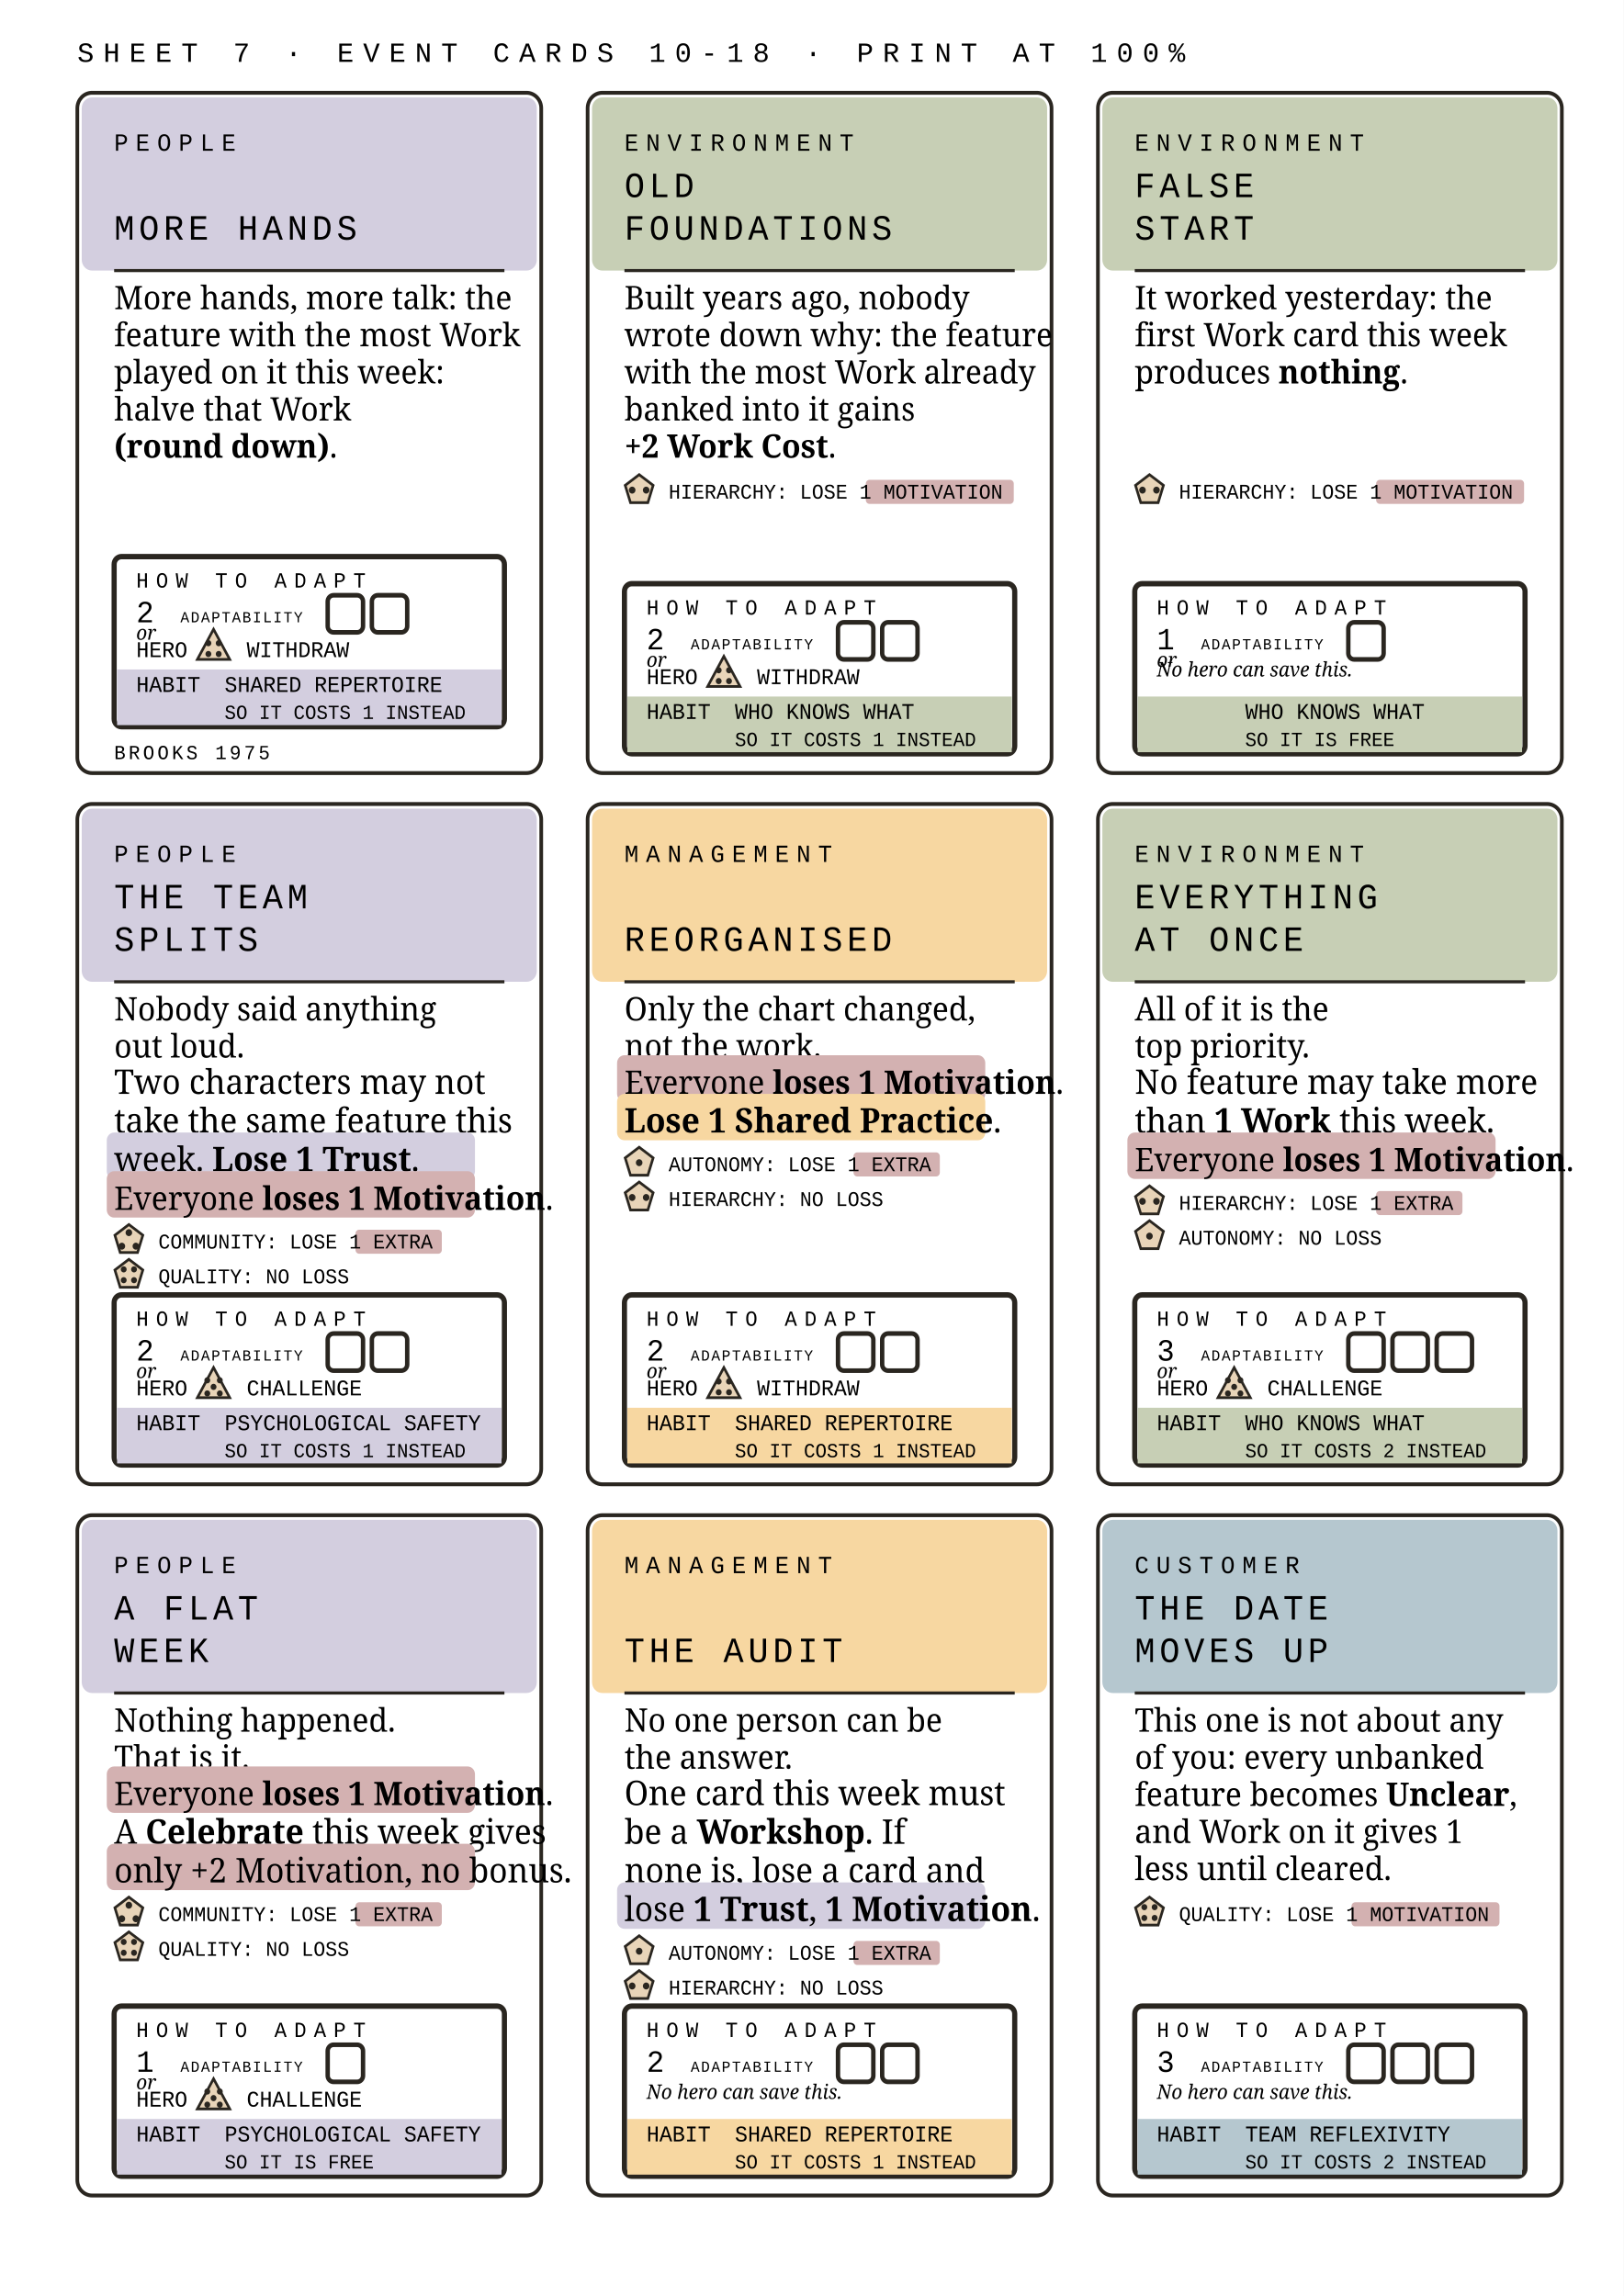
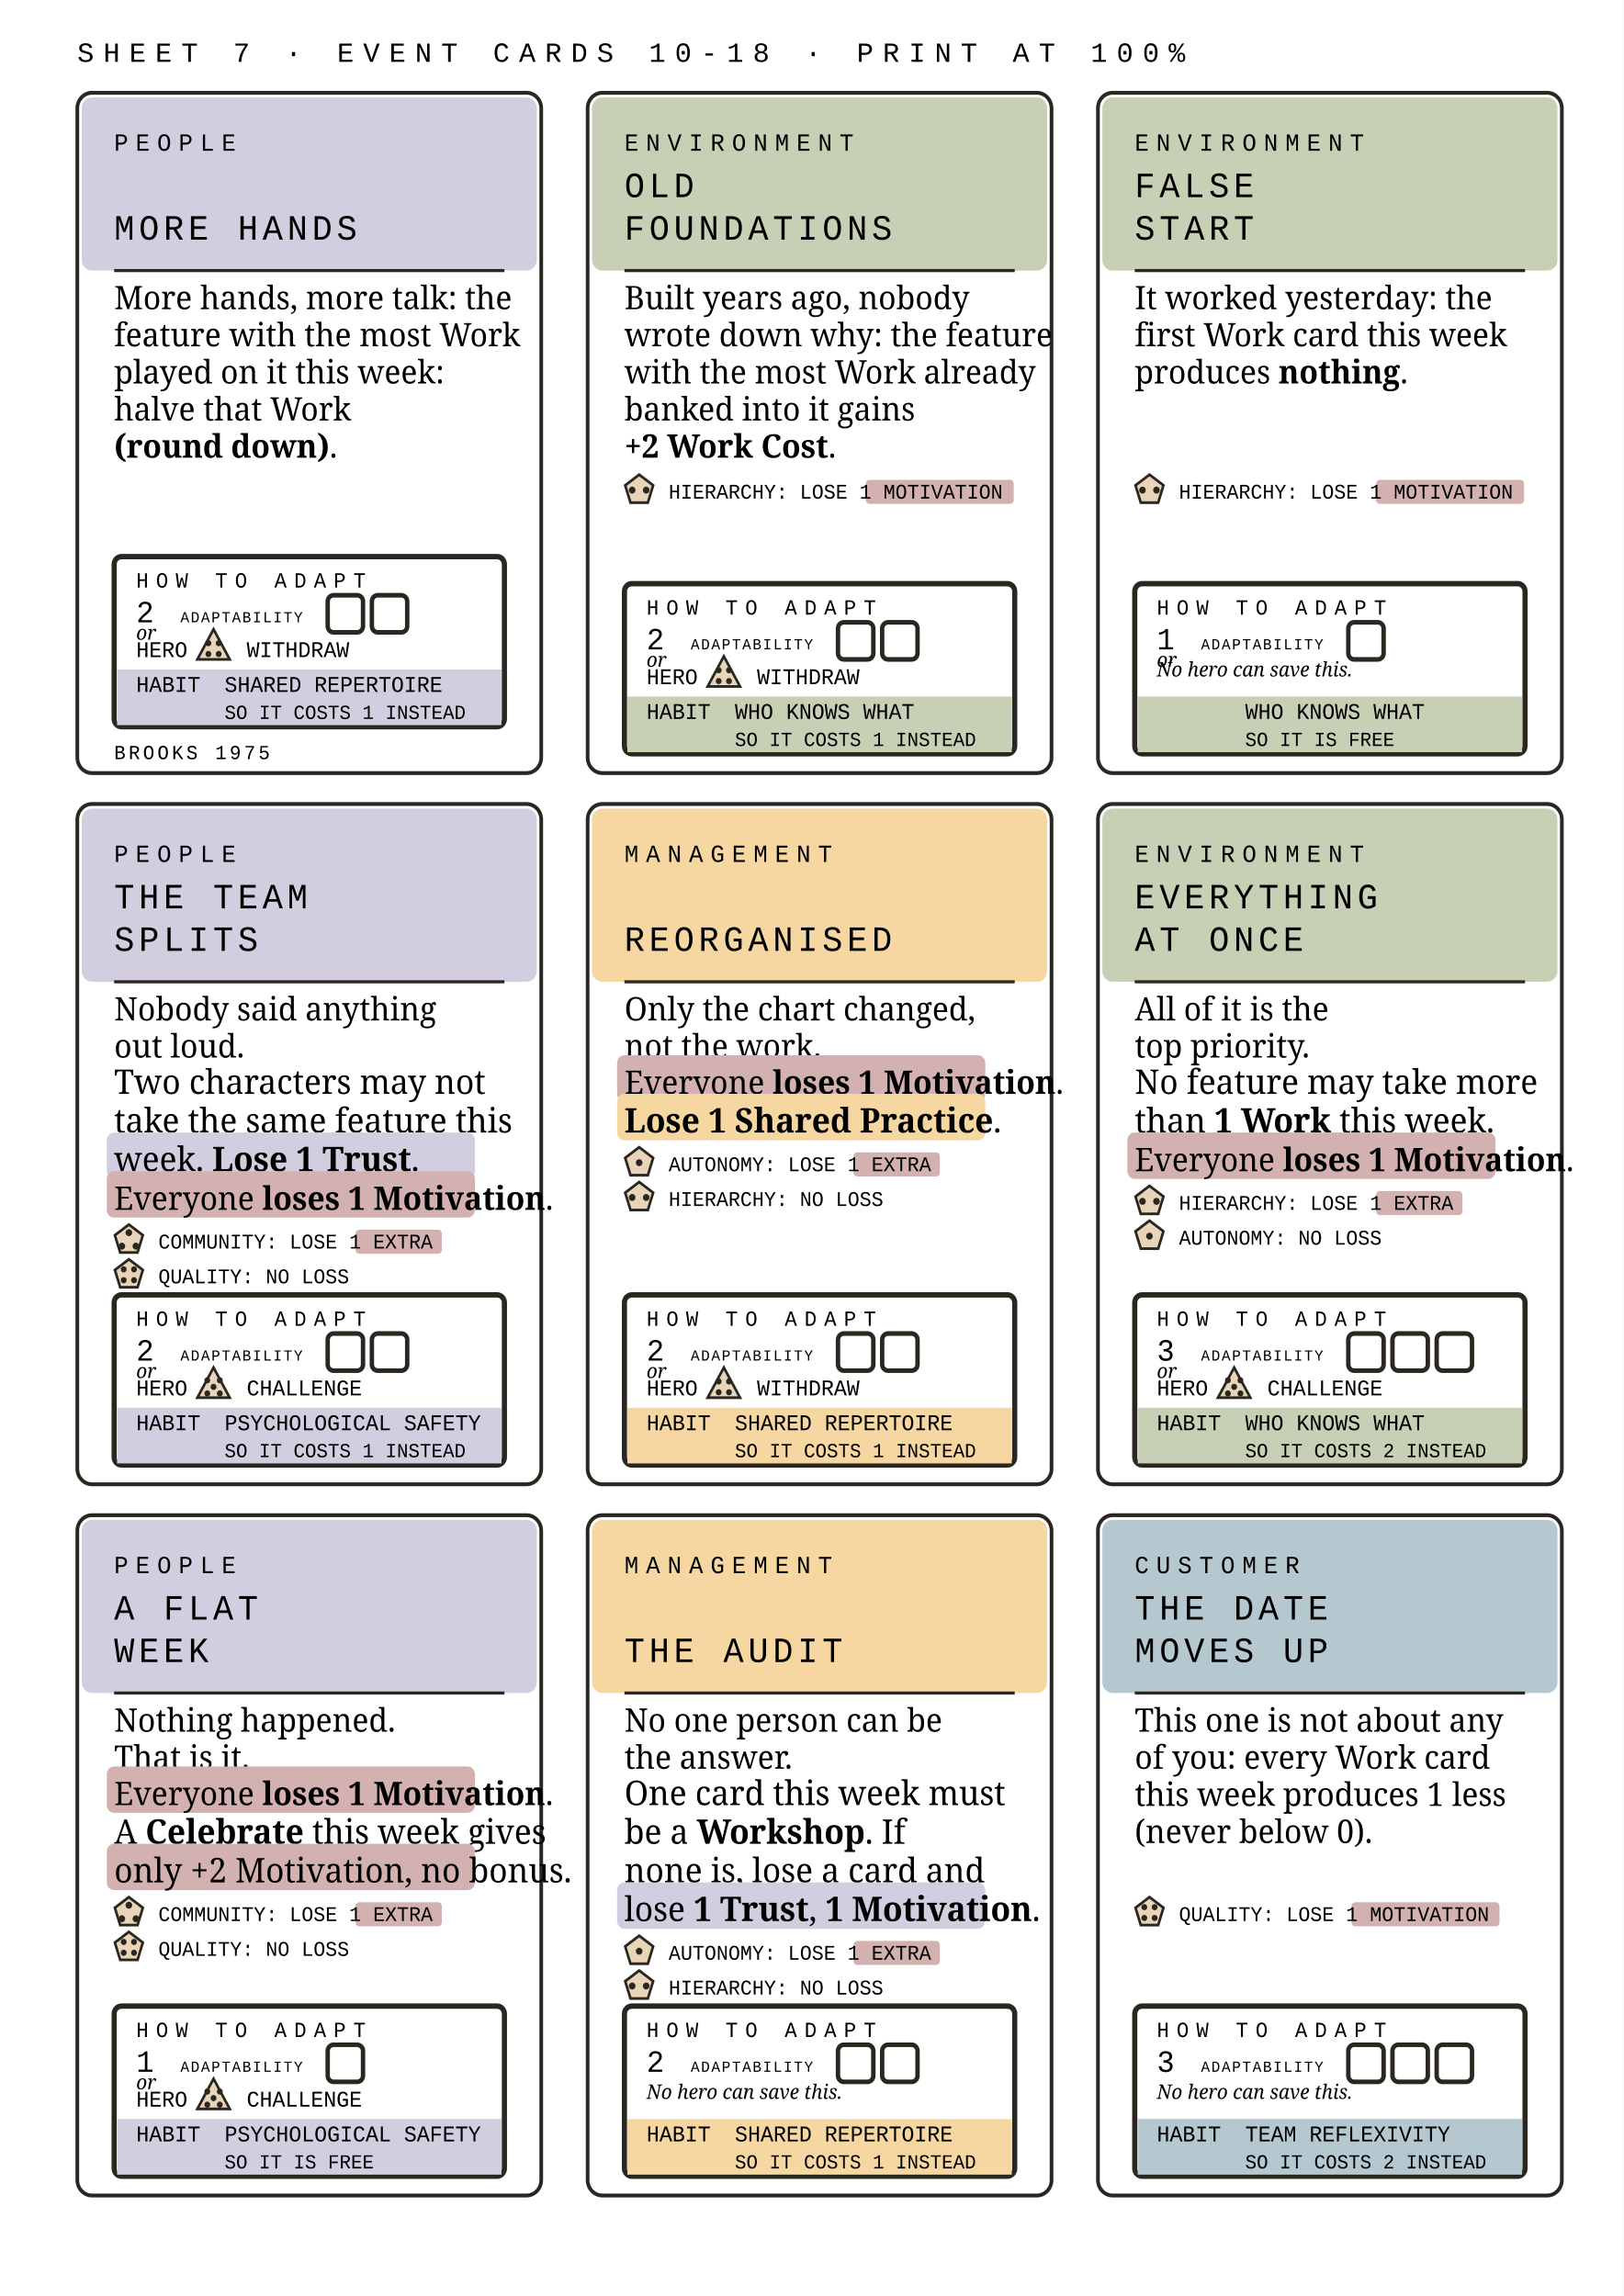
<svg xmlns="http://www.w3.org/2000/svg" width="210mm" height="297mm" viewBox="0 0 210 297">
  <style>
  .s { font-family:"EB Garamond",Garamond,Georgia,serif; fill:#000000; }
  .m { font-family:"IBM Plex Mono","Courier New",monospace; fill:#000000; }
  .c { fill:none; stroke:#2A2620; stroke-width:.5; }
  .h { stroke:#2A2620; stroke-width:.4; fill:none; }
  .w { fill:none; stroke:#2A2620; stroke-width:.7; }
  .q { fill:#000000; }
  .lb { font-family:"IBM Plex Mono","Courier New",monospace; font-size:2.9px; fill:#000000; }
  .vl { font-family:"IBM Plex Mono","Courier New",monospace; font-size:2.9px; fill:#000000; }
  .ic { fill:#E8D4B8; stroke:#2A2620; stroke-width:.35; }
  .pip { fill:#2A2620; stroke:none; }
  .trust { fill:#000000; }
  .capab { fill:#000000; }
  .shpra { fill:#000000; }
  .adapt { fill:#000000; }
  /* header tint = the Ledger row that answers this category */
  .cat-ppl  { fill:#D3CEDF; }
  .cat-env  { fill:#C7CFB5; }
  .cat-mgmt { fill:#F7D7A1; }
  .cat-cust { fill:#B5C7CF; }
</style>
  <defs>
    <g id="i-base">
      <rect x="-2.1" y="-2.1" width="4.2" height="4.2" rx=".3" class="ic" />
    </g>
    <g id="i-head">
      <polygon points="0,-2.5 2.2,1.4 -2.2,1.4" class="ic" />
    </g>
    <g id="i-item">
      <polygon points="0,-2.6 2.6,0 0,2.6 -2.6,0" class="ic" />
    </g>
    <g id="i-torso">
      <polygon points="0,-2 1.9,-.62 1.18,1.62 -1.18,1.62 -1.9,-.62" class="ic" />
    </g>
    <g id="q1">
      <circle cx="0" cy="0" r=".45" class="pip" />
    </g>
    <g id="q2">
      <circle cx="-.95" cy="0" r=".45" class="pip" />
      <circle cx=".95" cy="0" r=".45" class="pip" />
    </g>
    <g id="q3">
      <circle cx="0" cy="-.95" r=".45" class="pip" />
      <circle cx="-.95" cy=".8" r=".45" class="pip" />
      <circle cx=".95" cy=".8" r=".45" class="pip" />
    </g>
    <g id="q4">
      <circle cx="-.7" cy="-.7" r=".4" class="pip" />
      <circle cx=".7" cy="-.7" r=".4" class="pip" />
      <circle cx="-.7" cy=".7" r=".4" class="pip" />
      <circle cx=".7" cy=".7" r=".4" class="pip" />
    </g>
    <g id="q5">
      <circle cx="-.85" cy="-.85" r=".4" class="pip" />
      <circle cx=".85" cy="-.85" r=".4" class="pip" />
      <circle cx="0" cy="0" r=".4" class="pip" />
      <circle cx="-.85" cy=".85" r=".4" class="pip" />
      <circle cx=".85" cy=".85" r=".4" class="pip" />
    </g>
    <g id="reinforcements" transform="scale(.952381,1)">
      <rect x=".6" y=".6" width="61.8" height="22.4" rx="1.4" class="cat-ppl" />
      <rect width="63" height="88" rx="2" class="c" />
      <text x="5" y="7.5" class="m q" font-size="3.2" letter-spacing="1">PEOPLE</text>
      <text x="5" y="19" class="m" font-size="4.6" letter-spacing=".6">MORE HANDS</text>
      <line x1="5" y1="23" x2="58" y2="23" class="h" stroke-width=".7" />
      <text x="5" y="28" class="s" font-size="4.2">More hands, more talk: the</text>
      <text x="5" y="32.8" class="s" font-size="4.2">feature with the most Work</text>
      <text x="5" y="37.6" class="s" font-size="4.2">played on it this week:</text>
      <text x="5" y="42.4" class="s" font-size="4.2">halve that Work</text>
      <text x="5" y="47.2" class="s" font-size="4.2">
        <tspan font-weight="bold">(round down)</tspan>.</text>
      <text x="5" y="86.2" class="m q" font-size="2.6" letter-spacing=".4">BROOKS 1975</text>
      <g transform="translate(0,6)">
        <rect x="5" y="54" width="53" height="22" rx="1" class="w" />
        <text x="8" y="58" class="m q" font-size="2.8" letter-spacing="1">HOW TO ADAPT</text>
        <text x="8" y="62.5" class="m" font-size="4">2</text>
        <text x="14" y="62.5" class="m q" font-size="2" letter-spacing=".2">ADAPTABILITY</text>
        <text x="8" y="64.75" class="s q" font-size="2.6" font-style="italic">or</text>
        <rect x="5.4" y="68.6" width="52.2" height="7.2" class="cat-ppl" />
        <text x="8" y="67" class="lb">HERO</text>
        <g transform="translate(18.5,65.9)">
          <use href="#i-head" />
          <use href="#q4" />
        </g>
        <text x="23" y="67" class="vl">WITHDRAW</text>
        <text x="8" y="71.5" class="lb">HABIT</text>
        <text x="20" y="71.5" class="vl shpra">SHARED REPERTOIRE</text>
        <text x="20" y="75" class="m" font-size="2.6">SO IT COSTS 1 INSTEAD</text>
        <use href="#cost2" />
      </g>
    </g>
    <g id="legacy" transform="scale(.952381,1)">
      <rect x=".6" y=".6" width="61.8" height="22.4" rx="1.4" class="cat-env" />
      <rect width="63" height="88" rx="2" class="c" />
      <text x="5" y="7.5" class="m q" font-size="3.2" letter-spacing="1">ENVIRONMENT</text>
      <text x="5" y="13.5" class="m" font-size="4.6" letter-spacing=".6">OLD</text>
      <text x="5" y="19" class="m" font-size="4.6" letter-spacing=".6">FOUNDATIONS</text>
      <line x1="5" y1="23" x2="58" y2="23" class="h" stroke-width=".7" />
      <text x="5" y="28" class="s" font-size="4.2">Built years ago, nobody</text>
      <text x="5" y="32.8" class="s" font-size="4.2">wrote down why: the feature</text>
      <text x="5" y="37.6" class="s" font-size="4.2">with the most Work already</text>
      <text x="5" y="42.4" class="s" font-size="4.2">banked into it gains</text>
      <text x="5" y="47.2" class="s" font-size="4.2">
        <tspan font-weight="bold">+2 Work Cost</tspan>.</text>
      <g transform="translate(0,9.5)">
        <g transform="translate(7,41.9)">
          <use href="#i-torso" />
          <use href="#q2" />
        </g>
        <rect x="37.78" y="40.57" width="20.09" height="3.11" rx=".5" fill="#D3B1B1" />
        <text x="11" y="43" class="m" font-size="2.7">HIERARCHY: LOSE 1 MOTIVATION</text>
        <rect x="5" y="54" width="53" height="22" rx="1" class="w" />
        <text x="8" y="58" class="m q" font-size="2.8" letter-spacing="1">HOW TO ADAPT</text>
        <text x="8" y="62.5" class="m" font-size="4">2</text>
        <text x="14" y="62.5" class="m q" font-size="2" letter-spacing=".2">ADAPTABILITY</text>
        <text x="8" y="64.75" class="s q" font-size="2.6" font-style="italic">or</text>
        <rect x="5.4" y="68.6" width="52.2" height="7.2" class="cat-env" />
        <text x="8" y="67" class="lb">HERO</text>
        <g transform="translate(18.5,65.9)">
          <use href="#i-head" />
          <use href="#q4" />
        </g>
        <text x="23" y="67" class="vl">WITHDRAW</text>
        <text x="8" y="71.5" class="lb">HABIT</text>
        <text x="20" y="71.5" class="vl capab">WHO KNOWS WHAT</text>
        <text x="20" y="75" class="m" font-size="2.6">SO IT COSTS 1 INSTEAD</text>
        <use href="#cost2" />
      </g>
    </g>
    <g id="build" transform="scale(.952381,1)">
      <rect x=".6" y=".6" width="61.8" height="22.4" rx="1.4" class="cat-env" />
      <rect width="63" height="88" rx="2" class="c" />
      <text x="5" y="7.5" class="m q" font-size="3.2" letter-spacing="1">ENVIRONMENT</text>
      <text x="5" y="13.5" class="m" font-size="4.6" letter-spacing=".6">FALSE</text>
      <text x="5" y="19" class="m" font-size="4.6" letter-spacing=".6">START</text>
      <line x1="5" y1="23" x2="58" y2="23" class="h" stroke-width=".7" />
      <text x="5" y="28" class="s" font-size="4.2">It worked yesterday: the</text>
      <text x="5" y="32.8" class="s" font-size="4.2">first Work card this week</text>
      <text x="5" y="37.6" class="s" font-size="4.2">produces <tspan font-weight="bold">nothing</tspan>.</text>
      <g transform="translate(0,9.5)">
        <g transform="translate(7,41.9)">
          <use href="#i-torso" />
          <use href="#q2" />
        </g>
        <rect x="37.78" y="40.57" width="20.09" height="3.11" rx=".5" fill="#D3B1B1" />
        <text x="11" y="43" class="m" font-size="2.7">HIERARCHY: LOSE 1 MOTIVATION</text>
        <rect x="5" y="54" width="53" height="22" rx="1" class="w" />
        <text x="8" y="58" class="m q" font-size="2.8" letter-spacing="1">HOW TO ADAPT</text>
        <text x="8" y="62.5" class="m" font-size="4">1</text>
        <text x="14" y="62.5" class="m q" font-size="2" letter-spacing=".2">ADAPTABILITY</text>
        <text x="8" y="64.75" class="s q" font-size="2.6" font-style="italic">or</text>
        <rect x="5.4" y="68.6" width="52.2" height="7.2" class="cat-env" />
        <text x="8" y="66" class="s q" font-size="2.6" font-style="italic">No hero can save this.</text>
        <text x="20" y="71.5" class="vl capab">WHO KNOWS WHAT</text>
        <text x="20" y="75" class="m" font-size="2.6">SO IT IS FREE</text>
        <use href="#cost1" />
      </g>
    </g>
    <g id="split" transform="scale(.952381,1)">
      <rect x=".6" y=".6" width="61.8" height="22.4" rx="1.4" class="cat-ppl" />
      <rect width="63" height="88" rx="2" class="c" />
      <text x="5" y="7.5" class="m q" font-size="3.2" letter-spacing="1">PEOPLE</text>
      <text x="5" y="13.5" class="m" font-size="4.6" letter-spacing=".6">THE TEAM</text>
      <text x="5" y="19" class="m" font-size="4.6" letter-spacing=".6">SPLITS</text>
      <line x1="5" y1="23" x2="58" y2="23" class="h" stroke-width=".7" />
      <text x="5" y="28" class="s" font-size="4.2">Nobody said anything</text>
      <text x="5" y="32.8" class="s" font-size="4.2">out loud.</text>
      <g transform="translate(0,9.5)">
        <text x="5" y="28" class="s" font-size="4.4">Two characters may not</text>
        <text x="5" y="33" class="s" font-size="4.4">take the same feature this</text>
        <rect x="4" y="33" width="50" height="6" rx="1" fill="#D3CEDF" />
        <text x="5" y="38" class="s" font-size="4.4">week. <tspan font-weight="bold" class="trust">Lose 1 Trust</tspan>.</text>
        <rect x="4" y="38" width="50" height="6" rx="1" fill="#D3B1B1" />
        <text x="5" y="43" class="s" font-size="4.2">Everyone <tspan font-weight="bold">loses 1 Motivation</tspan>.</text>
        <g transform="translate(7,46.9)">
          <use href="#i-torso" />
          <use href="#q3" />
        </g>
        <rect x="37.78" y="45.57" width="11.72" height="3.11" rx=".5" fill="#D3B1B1" />
        <text x="11" y="48" class="m" font-size="2.7">COMMUNITY: LOSE 1 EXTRA</text>
        <g transform="translate(7,51.4)">
          <use href="#i-torso" />
          <use href="#q4" />
        </g>
        <text x="11" y="52.5" class="m q" font-size="2.7">QUALITY: NO LOSS</text>
        <rect x="5" y="54" width="53" height="22" rx="1" class="w" />
        <text x="8" y="58" class="m q" font-size="2.8" letter-spacing="1">HOW TO ADAPT</text>
        <text x="8" y="62.5" class="m" font-size="4">2</text>
        <text x="14" y="62.5" class="m q" font-size="2" letter-spacing=".2">ADAPTABILITY</text>
        <text x="8" y="64.75" class="s q" font-size="2.6" font-style="italic">or</text>
        <rect x="5.4" y="68.6" width="52.2" height="7.2" class="cat-ppl" />
        <text x="8" y="67" class="lb">HERO</text>
        <g transform="translate(18.5,65.9)">
          <use href="#i-head" />
          <use href="#q5" />
        </g>
        <text x="23" y="67" class="vl">CHALLENGE</text>
        <text x="8" y="71.5" class="lb">HABIT</text>
        <text x="20" y="71.5" class="vl trust">PSYCHOLOGICAL SAFETY</text>
        <text x="20" y="75" class="m" font-size="2.6">SO IT COSTS 1 INSTEAD</text>
        <use href="#cost2" />
      </g>
    </g>
    <g id="reorg" transform="scale(.952381,1)">
      <rect x=".6" y=".6" width="61.8" height="22.4" rx="1.4" class="cat-mgmt" />
      <rect width="63" height="88" rx="2" class="c" />
      <text x="5" y="7.5" class="m q" font-size="3.2" letter-spacing="1">MANAGEMENT</text>
      <text x="5" y="19" class="m" font-size="4.6" letter-spacing=".6">REORGANISED</text>
      <line x1="5" y1="23" x2="58" y2="23" class="h" stroke-width=".7" />
      <text x="5" y="28" class="s" font-size="4.2">Only the chart changed,</text>
      <text x="5" y="32.8" class="s" font-size="4.2">not the work.</text>
      <g transform="translate(0,9.5)">
        <rect x="4" y="23" width="50" height="6" rx="1" fill="#D3B1B1" />
        <text x="5" y="28" class="s" font-size="4.2">Everyone <tspan font-weight="bold">loses 1 Motivation</tspan>.</text>
        <rect x="4" y="28" width="50" height="6" rx="1" fill="#F7D7A1" />
        <text x="5" y="33" class="s" font-size="4.4">
          <tspan font-weight="bold" class="shpra">Lose 1 Shared Practice</tspan>.</text>
        <g transform="translate(7,36.9)">
          <use href="#i-torso" />
          <use href="#q1" />
        </g>
        <rect x="36.11" y="35.57" width="11.72" height="3.11" rx=".5" fill="#D3B1B1" />
        <text x="11" y="38" class="m" font-size="2.7">AUTONOMY: LOSE 1 EXTRA</text>
        <g transform="translate(7,41.4)">
          <use href="#i-torso" />
          <use href="#q2" />
        </g>
        <text x="11" y="42.5" class="m q" font-size="2.7">HIERARCHY: NO LOSS</text>
        <rect x="5" y="54" width="53" height="22" rx="1" class="w" />
        <text x="8" y="58" class="m q" font-size="2.8" letter-spacing="1">HOW TO ADAPT</text>
        <text x="8" y="62.5" class="m" font-size="4">2</text>
        <text x="14" y="62.5" class="m q" font-size="2" letter-spacing=".2">ADAPTABILITY</text>
        <text x="8" y="64.75" class="s q" font-size="2.6" font-style="italic">or</text>
        <rect x="5.4" y="68.6" width="52.2" height="7.2" class="cat-mgmt" />
        <text x="8" y="67" class="lb">HERO</text>
        <g transform="translate(18.5,65.9)">
          <use href="#i-head" />
          <use href="#q4" />
        </g>
        <text x="23" y="67" class="vl">WITHDRAW</text>
        <text x="8" y="71.5" class="lb">HABIT</text>
        <text x="20" y="71.5" class="vl shpra">SHARED REPERTOIRE</text>
        <text x="20" y="75" class="m" font-size="2.6">SO IT COSTS 1 INSTEAD</text>
        <use href="#cost2" />
      </g>
    </g>
    <g id="crunch" transform="scale(.952381,1)">
      <rect x=".6" y=".6" width="61.8" height="22.4" rx="1.4" class="cat-env" />
      <rect width="63" height="88" rx="2" class="c" />
      <text x="5" y="7.5" class="m q" font-size="3.2" letter-spacing="1">ENVIRONMENT</text>
      <text x="5" y="13.5" class="m" font-size="4.6" letter-spacing=".6">EVERYTHING</text>
      <text x="5" y="19" class="m" font-size="4.6" letter-spacing=".6">AT ONCE</text>
      <line x1="5" y1="23" x2="58" y2="23" class="h" stroke-width=".7" />
      <text x="5" y="28" class="s" font-size="4.2">All of it is the</text>
      <text x="5" y="32.8" class="s" font-size="4.2">top priority.</text>
      <g transform="translate(0,9.5)">
        <text x="5" y="28" class="s" font-size="4.4">No feature may take more</text>
        <text x="5" y="33" class="s" font-size="4.4">than <tspan font-weight="bold">1 Work</tspan> this week.</text>
        <rect x="4" y="33" width="50" height="6" rx="1" fill="#D3B1B1" />
        <text x="5" y="38" class="s" font-size="4.2">Everyone <tspan font-weight="bold">loses 1 Motivation</tspan>.</text>
        <g transform="translate(7,41.9)">
          <use href="#i-torso" />
          <use href="#q2" />
        </g>
        <rect x="37.78" y="40.57" width="11.72" height="3.11" rx=".5" fill="#D3B1B1" />
        <text x="11" y="43" class="m" font-size="2.7">HIERARCHY: LOSE 1 EXTRA</text>
        <g transform="translate(7,46.4)">
          <use href="#i-torso" />
          <use href="#q1" />
        </g>
        <text x="11" y="47.5" class="m q" font-size="2.7">AUTONOMY: NO LOSS</text>
        <rect x="5" y="54" width="53" height="22" rx="1" class="w" />
        <text x="8" y="58" class="m q" font-size="2.8" letter-spacing="1">HOW TO ADAPT</text>
        <text x="8" y="62.5" class="m" font-size="4">3</text>
        <text x="14" y="62.5" class="m q" font-size="2" letter-spacing=".2">ADAPTABILITY</text>
        <text x="8" y="64.75" class="s q" font-size="2.6" font-style="italic">or</text>
        <rect x="5.4" y="68.6" width="52.2" height="7.2" class="cat-env" />
        <text x="8" y="67" class="lb">HERO</text>
        <g transform="translate(18.5,65.9)">
          <use href="#i-head" />
          <use href="#q5" />
        </g>
        <text x="23" y="67" class="vl">CHALLENGE</text>
        <text x="8" y="71.5" class="lb">HABIT</text>
        <text x="20" y="71.5" class="vl capab">WHO KNOWS WHAT</text>
        <text x="20" y="75" class="m" font-size="2.6">SO IT COSTS 2 INSTEAD</text>
        <use href="#cost3" />
      </g>
    </g>
    <g id="morale" transform="scale(.952381,1)">
      <rect x=".6" y=".6" width="61.8" height="22.4" rx="1.4" class="cat-ppl" />
      <rect width="63" height="88" rx="2" class="c" />
      <text x="5" y="7.5" class="m q" font-size="3.2" letter-spacing="1">PEOPLE</text>
      <text x="5" y="13.5" class="m" font-size="4.6" letter-spacing=".6">A FLAT</text>
      <text x="5" y="19" class="m" font-size="4.6" letter-spacing=".6">WEEK</text>
      <line x1="5" y1="23" x2="58" y2="23" class="h" stroke-width=".7" />
      <text x="5" y="28" class="s" font-size="4.2">Nothing happened.</text>
      <text x="5" y="32.8" class="s" font-size="4.2">That is it.</text>
      <g transform="translate(0,9.5)">
        <rect x="4" y="23" width="50" height="6" rx="1" fill="#D3B1B1" />
        <text x="5" y="28" class="s" font-size="4.2">Everyone <tspan font-weight="bold">loses 1 Motivation</tspan>.</text>
        <text x="5" y="33" class="s" font-size="4.4">A <tspan font-weight="bold">Celebrate</tspan> this week gives</text>
        <rect x="4" y="33" width="50" height="6" rx="1" fill="#D3B1B1" />
        <text x="5" y="38" class="s" font-size="4.4">only +2 Motivation, no bonus.</text>
        <g transform="translate(7,41.9)">
          <use href="#i-torso" />
          <use href="#q3" />
        </g>
        <rect x="37.78" y="40.57" width="11.72" height="3.11" rx=".5" fill="#D3B1B1" />
        <text x="11" y="43" class="m" font-size="2.7">COMMUNITY: LOSE 1 EXTRA</text>
        <g transform="translate(7,46.4)">
          <use href="#i-torso" />
          <use href="#q4" />
        </g>
        <text x="11" y="47.5" class="m q" font-size="2.7">QUALITY: NO LOSS</text>
        <rect x="5" y="54" width="53" height="22" rx="1" class="w" />
        <text x="8" y="58" class="m q" font-size="2.8" letter-spacing="1">HOW TO ADAPT</text>
        <text x="8" y="62.5" class="m" font-size="4">1</text>
        <text x="14" y="62.5" class="m q" font-size="2" letter-spacing=".2">ADAPTABILITY</text>
        <text x="8" y="64.75" class="s q" font-size="2.6" font-style="italic">or</text>
        <rect x="5.4" y="68.6" width="52.2" height="7.2" class="cat-ppl" />
        <text x="8" y="67" class="lb">HERO</text>
        <g transform="translate(18.5,65.9)">
          <use href="#i-head" />
          <use href="#q5" />
        </g>
        <text x="23" y="67" class="vl">CHALLENGE</text>
        <text x="8" y="71.5" class="lb">HABIT</text>
        <text x="20" y="71.5" class="vl trust">PSYCHOLOGICAL SAFETY</text>
        <text x="20" y="75" class="m" font-size="2.6">SO IT IS FREE</text>
        <use href="#cost1" />
      </g>
    </g>
    <g id="audit" transform="scale(.952381,1)">
      <rect x=".6" y=".6" width="61.8" height="22.4" rx="1.4" class="cat-mgmt" />
      <rect width="63" height="88" rx="2" class="c" stroke-width=".9" />
      <text x="5" y="7.5" class="m q" font-size="3.2" letter-spacing="1">MANAGEMENT</text>
      <text x="5" y="19" class="m" font-size="4.6" letter-spacing=".6">THE AUDIT</text>
      <line x1="5" y1="23" x2="58" y2="23" class="h" stroke-width=".7" />
      <text x="5" y="28" class="s" font-size="4.2">No one person can be</text>
      <text x="5" y="32.8" class="s" font-size="4.2">the answer.</text>
      <g transform="translate(0,9.5)">
        <text x="5" y="28" class="s" font-size="4.4">One card this week must</text>
        <text x="5" y="33" class="s" font-size="4.4">be a <tspan font-weight="bold">Workshop</tspan>. If</text>
        <text x="5" y="38" class="s" font-size="4.4">none is, lose a card and</text>
        <rect x="4" y="38" width="50" height="6" rx="1" fill="#D3CEDF" />
        <text x="5" y="43" class="s" font-size="4.4">lose <tspan font-weight="bold" class="trust">1 Trust</tspan>, <tspan font-weight="bold">1 Motivation</tspan>.</text>
        <g transform="translate(7,46.9)">
          <use href="#i-torso" />
          <use href="#q1" />
        </g>
        <rect x="36.11" y="45.57" width="11.72" height="3.11" rx=".5" fill="#D3B1B1" />
        <text x="11" y="48" class="m" font-size="2.7">AUTONOMY: LOSE 1 EXTRA</text>
        <g transform="translate(7,51.4)">
          <use href="#i-torso" />
          <use href="#q2" />
        </g>
        <text x="11" y="52.5" class="m q" font-size="2.7">HIERARCHY: NO LOSS</text>
        <rect x="5" y="54" width="53" height="22" rx="1" class="w" />
        <text x="8" y="58" class="m q" font-size="2.8" letter-spacing="1">HOW TO ADAPT</text>
        <text x="8" y="62.5" class="m" font-size="4">2</text>
        <text x="14" y="62.5" class="m q" font-size="2" letter-spacing=".2">ADAPTABILITY</text>
        <text x="8" y="66" class="s q" font-size="2.6" font-style="italic">No hero can save this.</text>
        <rect x="5.4" y="68.6" width="52.2" height="7.2" class="cat-mgmt" />
        <text x="8" y="71.5" class="lb">HABIT</text>
        <text x="20" y="71.5" class="vl shpra">SHARED REPERTOIRE</text>
        <text x="20" y="75" class="m" font-size="2.6">SO IT COSTS 1 INSTEAD</text>
        <use href="#cost2" />
      </g>
    </g>
    <g id="deadline" transform="scale(.952381,1)">
      <rect x=".6" y=".6" width="61.8" height="22.4" rx="1.4" class="cat-cust" />
      <rect width="63" height="88" rx="2" class="c" stroke-width=".9" />
      <text x="5" y="7.5" class="m q" font-size="3.2" letter-spacing="1">CUSTOMER</text>
      <text x="5" y="13.5" class="m" font-size="4.6" letter-spacing=".6">THE DATE</text>
      <text x="5" y="19" class="m" font-size="4.6" letter-spacing=".6">MOVES UP</text>
      <line x1="5" y1="23" x2="58" y2="23" class="h" stroke-width=".7" />
      <text x="5" y="28" class="s" font-size="4.2">This one is not about any</text>
-       <text x="5" y="32.8" class="s" font-size="4.2">of you: every unbanked</text>
-       <text x="5" y="37.6" class="s" font-size="4.2">feature becomes <tspan font-weight="bold">Unclear</tspan>,</text>
-       <text x="5" y="42.4" class="s" font-size="4.2">and Work on it gives 1</text>
-       <text x="5" y="47.2" class="s" font-size="4.2">less until cleared.</text>
+       <text x="5" y="32.8" class="s" font-size="4.2">of you: every Work card</text>
+       <text x="5" y="37.6" class="s" font-size="4.2">this week produces 1 less</text>
+       <text x="5" y="42.4" class="s" font-size="4.2">(never below 0).</text>
      <g transform="translate(0,9.5)">
        <g transform="translate(7,41.9)">
          <use href="#i-torso" />
          <use href="#q4" />
        </g>
        <rect x="34.44" y="40.57" width="20.09" height="3.11" rx=".5" fill="#D3B1B1" />
        <text x="11" y="43" class="m" font-size="2.7">QUALITY: LOSE 1 MOTIVATION</text>
        <rect x="5" y="54" width="53" height="22" rx="1" class="w" />
        <text x="8" y="58" class="m q" font-size="2.8" letter-spacing="1">HOW TO ADAPT</text>
        <text x="8" y="62.5" class="m" font-size="4">3</text>
        <text x="14" y="62.5" class="m q" font-size="2" letter-spacing=".2">ADAPTABILITY</text>
        <text x="8" y="66" class="s q" font-size="2.6" font-style="italic">No hero can save this.</text>
        <rect x="5.4" y="68.6" width="52.2" height="7.2" class="cat-cust" />
        <text x="8" y="71.5" class="lb">HABIT</text>
        <text x="20" y="71.5" class="vl adapt">TEAM REFLEXIVITY</text>
        <text x="20" y="75" class="m" font-size="2.6">SO IT COSTS 2 INSTEAD</text>
        <use href="#cost3" />
      </g>
    </g>
    <g id="cost1" fill="none" stroke="#2A2620" stroke-width=".6">
      <rect x="34" y="59" width="4.8" height="4.8" rx=".8" />
    </g>
    <g id="cost2" fill="none" stroke="#2A2620" stroke-width=".6">
      <rect x="34" y="59" width="4.8" height="4.8" rx=".8" />
      <rect x="40" y="59" width="4.8" height="4.8" rx=".8" />
    </g>
    <g id="cost3" fill="none" stroke="#2A2620" stroke-width=".6">
      <rect x="34" y="59" width="4.8" height="4.8" rx=".8" />
      <rect x="40" y="59" width="4.8" height="4.8" rx=".8" />
      <rect x="46" y="59" width="4.8" height="4.8" rx=".8" />
    </g>
  </defs>
  <rect width="210" height="297" fill="#FFFFFF" />
  <text x="10" y="8" class="m" font-size="3.6" letter-spacing="1.2">SHEET 7 · EVENT CARDS 10-18 · PRINT AT 100%</text>
  <use href="#reinforcements" x="10" y="12" />
  <use href="#legacy" x="76" y="12" />
  <use href="#build" x="142" y="12" />
  <use href="#split" x="10" y="104" />
  <use href="#reorg" x="76" y="104" />
  <use href="#crunch" x="142" y="104" />
  <use href="#morale" x="10" y="196" />
  <use href="#audit" x="76" y="196" />
  <use href="#deadline" x="142" y="196" />
</svg>
